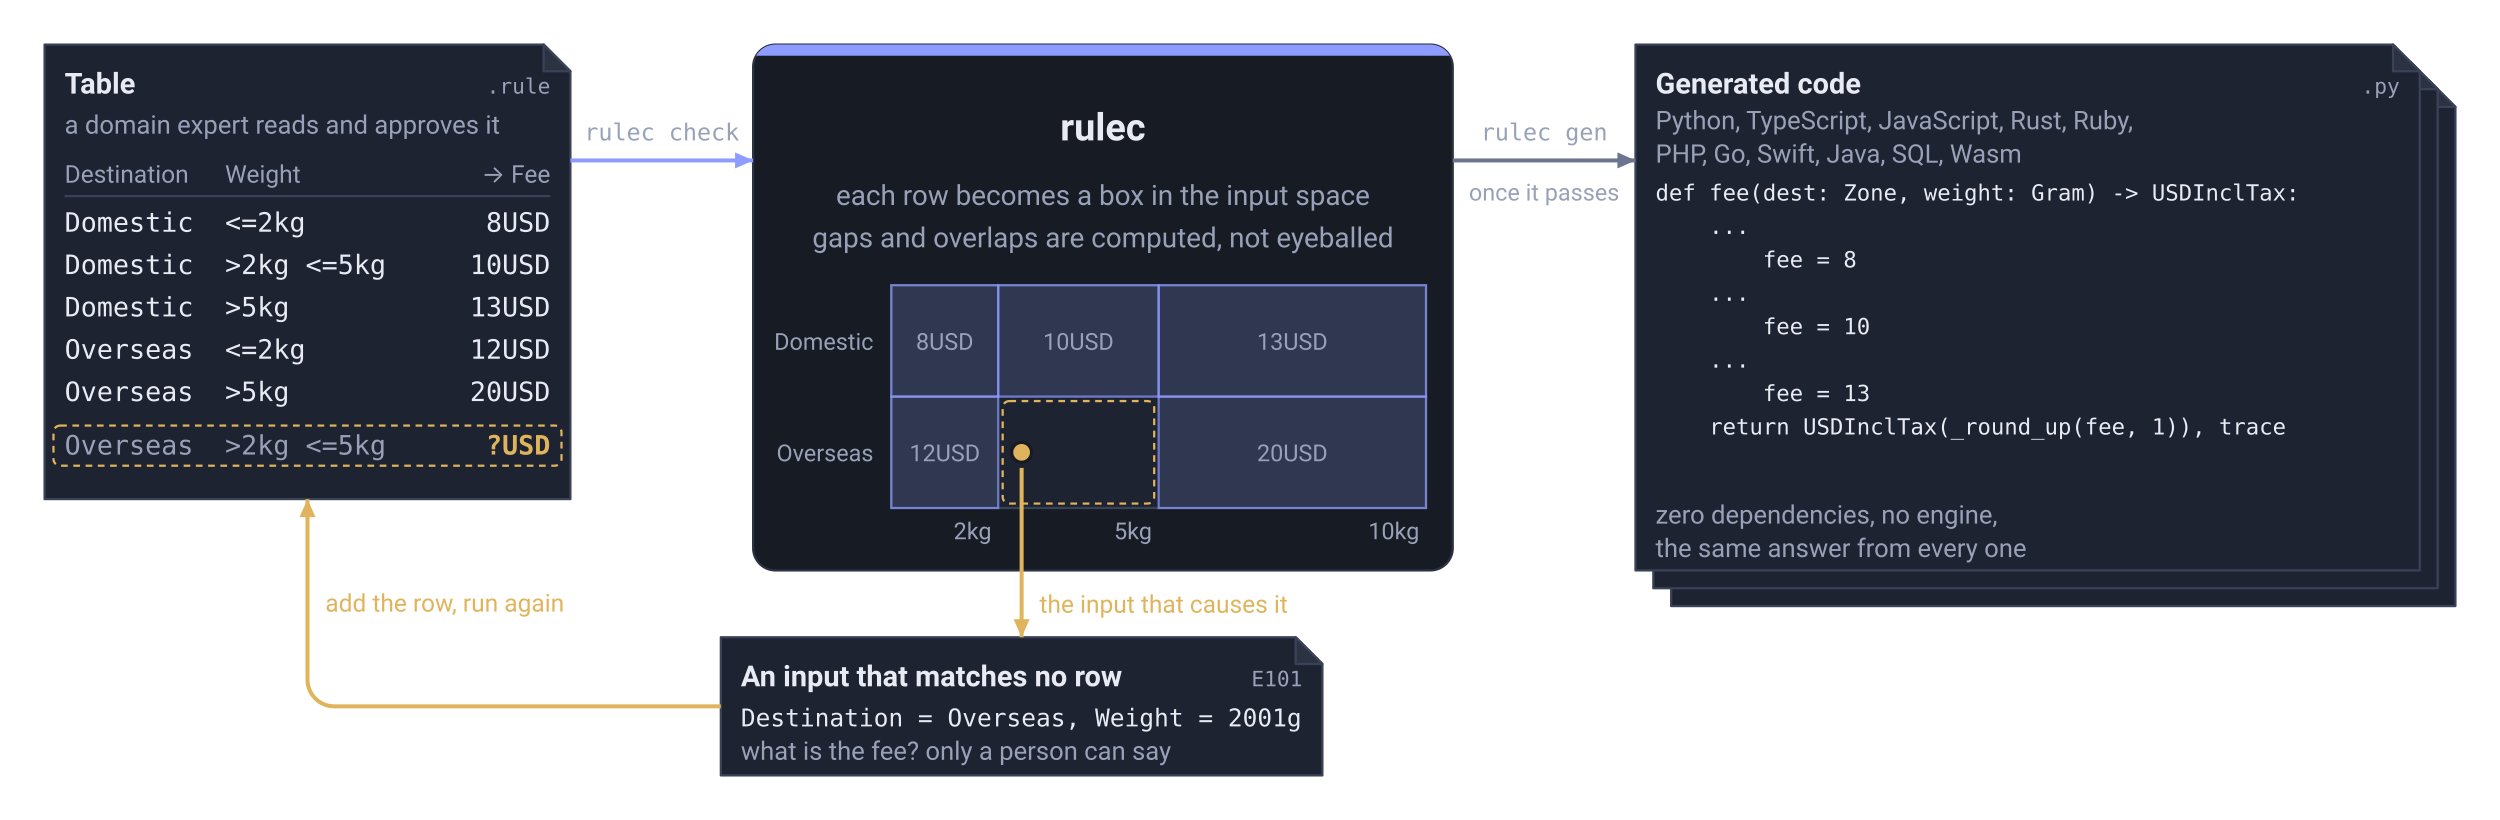
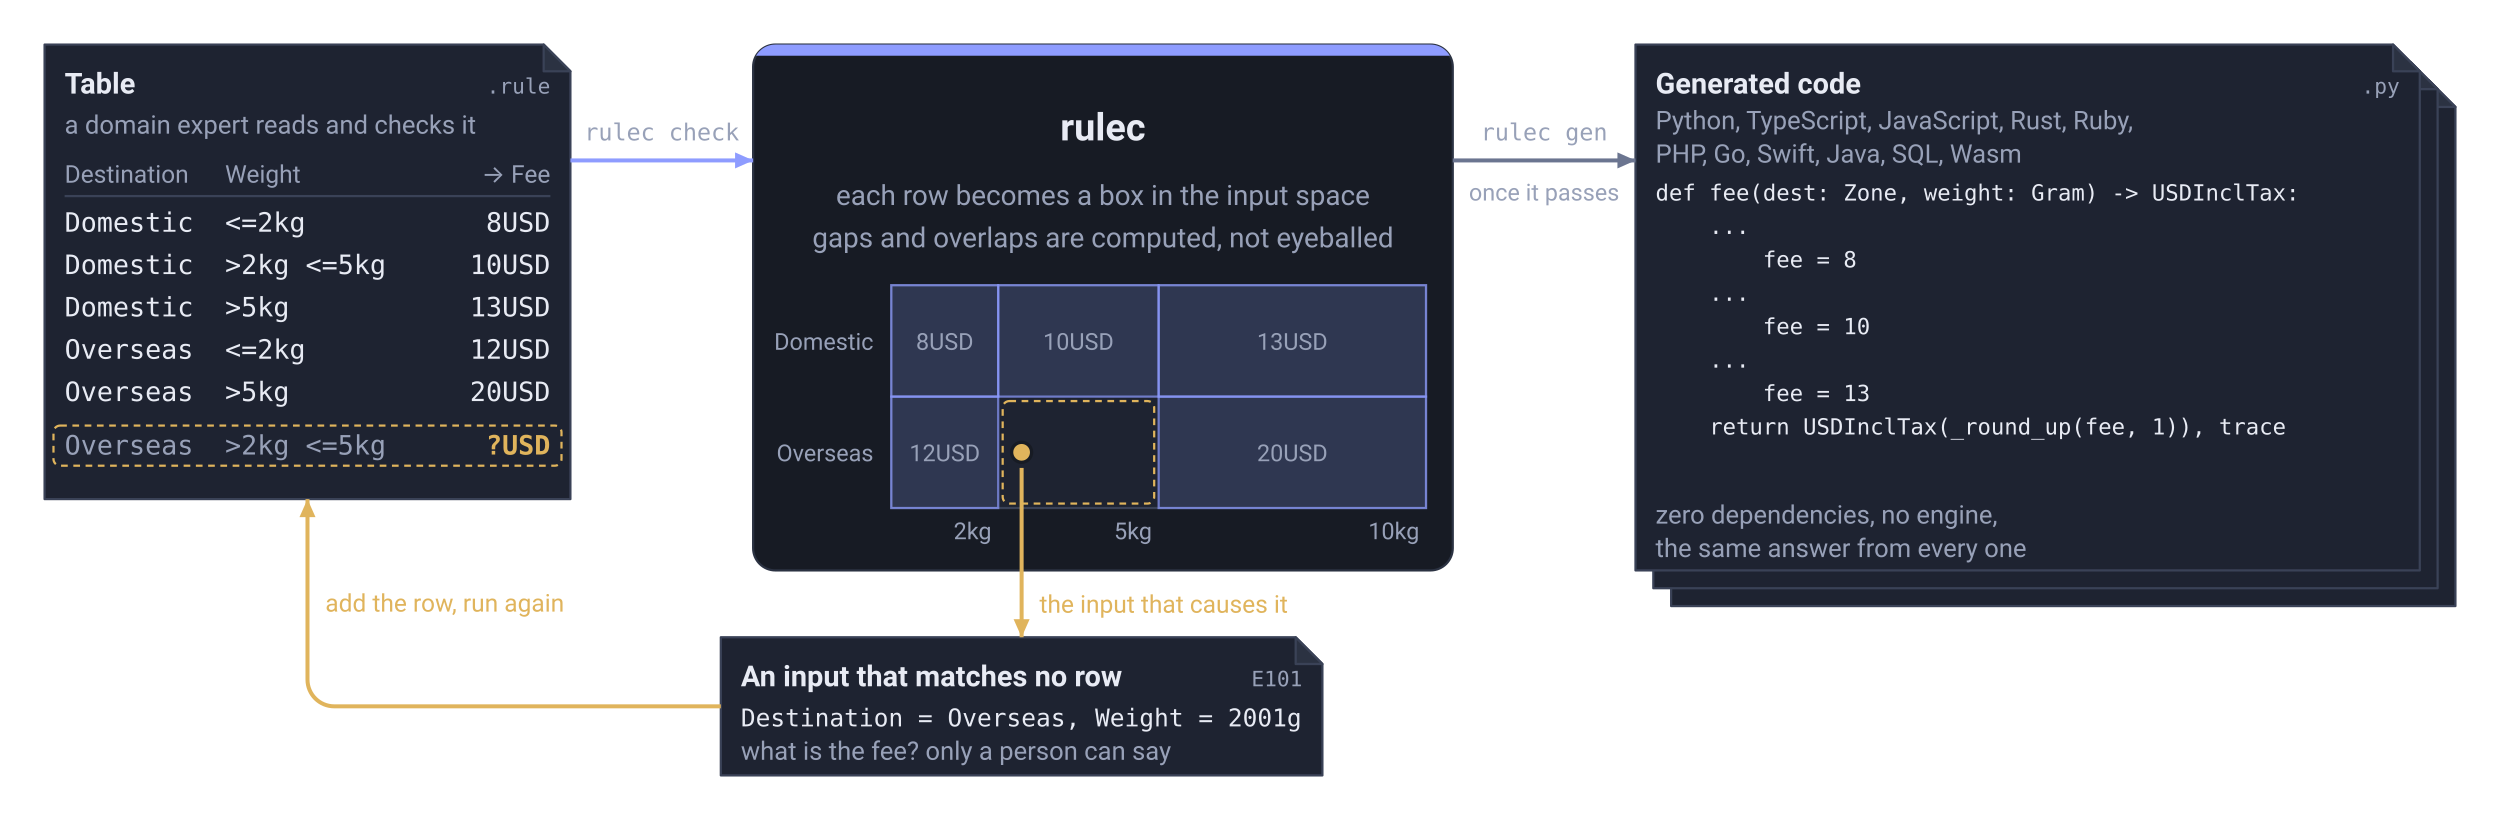
<svg xmlns="http://www.w3.org/2000/svg" viewBox="0 0 1122 368" role="img" aria-label="Write the table. rulec turns each row into a box in the input space and proves by computation that the boxes leave no gap and no overlap. If there is a gap, back comes the input that falls through it (Destination = Overseas, Weight = 2001g): add the row and run again - only what the fee is takes a person. Only a proved table generates, and what comes out is dependency-free Python, TypeScript, JavaScript, Rust, Ruby, PHP, Go, Swift, Java, SQL, Wasm and NumPy." font-family="-apple-system, BlinkMacSystemFont, &quot;Hiragino Sans&quot;, &quot;Noto Sans JP&quot;, &quot;Yu Gothic&quot;, Meiryo, &quot;Segoe UI&quot;, Roboto, sans-serif">
  <defs>
    <marker id="head-neutral" viewBox="0 0 10 10" refX="9" refY="5" markerWidth="9" markerHeight="9" markerUnits="userSpaceOnUse" orient="auto">
      <path d="M0,1 L9,5 L0,9 Z" fill="#6b7590" />
    </marker>
    <marker id="head-accent" viewBox="0 0 10 10" refX="9" refY="5" markerWidth="9" markerHeight="9" markerUnits="userSpaceOnUse" orient="auto">
      <path d="M0,1 L9,5 L0,9 Z" fill="#8e9cff" />
    </marker>
    <marker id="head-human" viewBox="0 0 10 10" refX="9" refY="5" markerWidth="9" markerHeight="9" markerUnits="userSpaceOnUse" orient="auto">
      <path d="M0,1 L9,5 L0,9 Z" fill="#e0b45c" />
    </marker>
  </defs>
  <path d="M20,20 H244 L256,32 V224 H20 Z" fill="#1e2331" stroke="#3a4257" stroke-linejoin="round" />
  <path d="M244,20 V32 H256 Z" fill="#2b3242" stroke="#3a4257" stroke-linejoin="round" />
  <text x="29" y="42" font-size="13" font-weight="600" text-anchor="start" fill="#e8ebf4">Table</text>
  <text x="247" y="42" font-size="9.5" font-weight="400" text-anchor="end" fill="#98a1b8" font-family="ui-monospace, SFMono-Regular, Menlo, Consolas, monospace">.rule</text>
-   <text x="29" y="60" font-size="11.5" font-weight="400" text-anchor="start" fill="#98a1b8">a domain expert reads and approves it</text>
+   <text x="29" y="60" font-size="11.5" font-weight="400" text-anchor="start" fill="#98a1b8">a domain expert reads and checks it</text>
  <text x="29" y="82" font-size="11" font-weight="400" text-anchor="start" fill="#98a1b8">Destination</text>
  <text x="101" y="82" font-size="11" font-weight="400" text-anchor="start" fill="#98a1b8">Weight</text>
  <text x="247" y="82" font-size="11" font-weight="400" text-anchor="end" fill="#98a1b8">→ Fee</text>
  <line x1="29" y1="88" x2="247" y2="88" stroke="#3a4257" />
  <text x="29" y="104" font-size="12" font-weight="400" text-anchor="start" fill="#e8ebf4" font-family="ui-monospace, SFMono-Regular, Menlo, Consolas, monospace">Domestic</text>
  <text x="101" y="104" font-size="12" font-weight="400" text-anchor="start" fill="#e8ebf4" font-family="ui-monospace, SFMono-Regular, Menlo, Consolas, monospace">&lt;=2kg</text>
  <text x="247" y="104" font-size="12" font-weight="400" text-anchor="end" fill="#e8ebf4" font-family="ui-monospace, SFMono-Regular, Menlo, Consolas, monospace">8USD</text>
  <text x="29" y="123" font-size="12" font-weight="400" text-anchor="start" fill="#e8ebf4" font-family="ui-monospace, SFMono-Regular, Menlo, Consolas, monospace">Domestic</text>
  <text x="101" y="123" font-size="12" font-weight="400" text-anchor="start" fill="#e8ebf4" font-family="ui-monospace, SFMono-Regular, Menlo, Consolas, monospace">&gt;2kg &lt;=5kg</text>
  <text x="247" y="123" font-size="12" font-weight="400" text-anchor="end" fill="#e8ebf4" font-family="ui-monospace, SFMono-Regular, Menlo, Consolas, monospace">10USD</text>
  <text x="29" y="142" font-size="12" font-weight="400" text-anchor="start" fill="#e8ebf4" font-family="ui-monospace, SFMono-Regular, Menlo, Consolas, monospace">Domestic</text>
  <text x="101" y="142" font-size="12" font-weight="400" text-anchor="start" fill="#e8ebf4" font-family="ui-monospace, SFMono-Regular, Menlo, Consolas, monospace">&gt;5kg</text>
  <text x="247" y="142" font-size="12" font-weight="400" text-anchor="end" fill="#e8ebf4" font-family="ui-monospace, SFMono-Regular, Menlo, Consolas, monospace">13USD</text>
  <text x="29" y="161" font-size="12" font-weight="400" text-anchor="start" fill="#e8ebf4" font-family="ui-monospace, SFMono-Regular, Menlo, Consolas, monospace">Overseas</text>
  <text x="101" y="161" font-size="12" font-weight="400" text-anchor="start" fill="#e8ebf4" font-family="ui-monospace, SFMono-Regular, Menlo, Consolas, monospace">&lt;=2kg</text>
  <text x="247" y="161" font-size="12" font-weight="400" text-anchor="end" fill="#e8ebf4" font-family="ui-monospace, SFMono-Regular, Menlo, Consolas, monospace">12USD</text>
  <text x="29" y="180" font-size="12" font-weight="400" text-anchor="start" fill="#e8ebf4" font-family="ui-monospace, SFMono-Regular, Menlo, Consolas, monospace">Overseas</text>
  <text x="101" y="180" font-size="12" font-weight="400" text-anchor="start" fill="#e8ebf4" font-family="ui-monospace, SFMono-Regular, Menlo, Consolas, monospace">&gt;5kg</text>
  <text x="247" y="180" font-size="12" font-weight="400" text-anchor="end" fill="#e8ebf4" font-family="ui-monospace, SFMono-Regular, Menlo, Consolas, monospace">20USD</text>
  <rect x="24" y="191" width="228" height="18" rx="3" fill="none" stroke="#e0b45c" stroke-width="1" stroke-dasharray="3 2.5" />
  <text x="29" y="204" font-size="12" font-weight="400" text-anchor="start" fill="#98a1b8" font-family="ui-monospace, SFMono-Regular, Menlo, Consolas, monospace">Overseas</text>
  <text x="101" y="204" font-size="12" font-weight="400" text-anchor="start" fill="#98a1b8" font-family="ui-monospace, SFMono-Regular, Menlo, Consolas, monospace">&gt;2kg &lt;=5kg</text>
  <text x="247" y="204" font-size="12" font-weight="600" text-anchor="end" fill="#e0b45c" font-family="ui-monospace, SFMono-Regular, Menlo, Consolas, monospace">?USD</text>
  <clipPath id="clip-rulec">
    <rect x="338" y="20" width="314" height="236" rx="10" />
  </clipPath>
  <rect x="338" y="20" width="314" height="236" rx="10" fill="#171b24" stroke="#2b3242" />
  <rect x="338" y="20" width="314" height="5" fill="#8e9cff" clip-path="url(#clip-rulec)" />
  <text x="495.0" y="63" font-size="17" font-weight="700" text-anchor="middle" fill="#e8ebf4">rulec</text>
  <text x="495.0" y="92" font-size="12.5" font-weight="400" text-anchor="middle" fill="#98a1b8">each row becomes a box in the input space</text>
  <text x="495.0" y="111" font-size="12.5" font-weight="400" text-anchor="middle" fill="#98a1b8">gaps and overlaps are computed, not eyeballed</text>
  <rect x="400" y="128" width="240" height="100" fill="#1e2331" stroke="#3a4257" />
  <rect x="400.0" y="128.0" width="48.0" height="50.0" fill="#8e9cff" fill-opacity="0.16" stroke="#8e9cff" stroke-opacity="0.7" />
  <text x="424.0" y="157.0" font-size="10.5" font-weight="400" text-anchor="middle" fill="#98a1b8">8USD</text>
  <rect x="448.0" y="128.0" width="72.0" height="50.0" fill="#8e9cff" fill-opacity="0.16" stroke="#8e9cff" stroke-opacity="0.7" />
  <text x="484.0" y="157.0" font-size="10.5" font-weight="400" text-anchor="middle" fill="#98a1b8">10USD</text>
  <rect x="520.0" y="128.0" width="120.0" height="50.0" fill="#8e9cff" fill-opacity="0.16" stroke="#8e9cff" stroke-opacity="0.7" />
  <text x="580.0" y="157.0" font-size="10.5" font-weight="400" text-anchor="middle" fill="#98a1b8">13USD</text>
  <rect x="400.0" y="178.0" width="48.0" height="50.0" fill="#8e9cff" fill-opacity="0.16" stroke="#8e9cff" stroke-opacity="0.7" />
  <text x="424.0" y="207.0" font-size="10.5" font-weight="400" text-anchor="middle" fill="#98a1b8">12USD</text>
  <rect x="520.0" y="178.0" width="120.0" height="50.0" fill="#8e9cff" fill-opacity="0.16" stroke="#8e9cff" stroke-opacity="0.7" />
  <text x="580.0" y="207.0" font-size="10.5" font-weight="400" text-anchor="middle" fill="#98a1b8">20USD</text>
  <rect x="450.0" y="180.0" width="68.0" height="46.0" rx="3" fill="none" stroke="#e0b45c" stroke-width="1" stroke-dasharray="3 2.5" />
  <text x="392" y="157.0" font-size="10.5" font-weight="400" text-anchor="end" fill="#98a1b8">Domestic</text>
  <text x="392" y="207.0" font-size="10.5" font-weight="400" text-anchor="end" fill="#98a1b8">Overseas</text>
  <text x="445.0" y="242" font-size="10.5" font-weight="400" text-anchor="end" fill="#98a1b8">2kg</text>
  <text x="517.0" y="242" font-size="10.5" font-weight="400" text-anchor="end" fill="#98a1b8">5kg</text>
  <text x="637.0" y="242" font-size="10.5" font-weight="400" text-anchor="end" fill="#98a1b8">10kg</text>
  <circle cx="458.5" cy="203.0" r="4.5" fill="#e0b45c" stroke="#171b24" stroke-width="1.5" />
  <path d="M750,36 H1090 L1102,48 V272 H750 Z" fill="#1e2331" stroke="#3a4257" stroke-linejoin="round" />
  <path d="M1090,36 V48 H1102 Z" fill="#2b3242" stroke="#3a4257" stroke-linejoin="round" />
  <path d="M742,28 H1082 L1094,40 V264 H742 Z" fill="#1e2331" stroke="#3a4257" stroke-linejoin="round" />
  <path d="M1082,28 V40 H1094 Z" fill="#2b3242" stroke="#3a4257" stroke-linejoin="round" />
  <path d="M734,20 H1074 L1086,32 V256 H734 Z" fill="#1e2331" stroke="#3a4257" stroke-linejoin="round" />
  <path d="M1074,20 V32 H1086 Z" fill="#2b3242" stroke="#3a4257" stroke-linejoin="round" />
  <text x="743" y="42" font-size="13" font-weight="600" text-anchor="start" fill="#e8ebf4">Generated code</text>
  <text x="1077" y="42" font-size="9.5" font-weight="400" text-anchor="end" fill="#98a1b8" font-family="ui-monospace, SFMono-Regular, Menlo, Consolas, monospace">.py</text>
  <text x="743" y="58" font-size="11.5" font-weight="400" text-anchor="start" fill="#98a1b8">Python, TypeScript, JavaScript, Rust, Ruby,</text>
  <text x="743" y="73" font-size="11.5" font-weight="400" text-anchor="start" fill="#98a1b8">PHP, Go, Swift, Java, SQL, Wasm</text>
  <text x="743" y="90" font-size="10" font-weight="400" text-anchor="start" fill="#e8ebf4" font-family="ui-monospace, SFMono-Regular, Menlo, Consolas, monospace" xml:space="preserve" style="white-space:pre">def fee(dest: Zone, weight: Gram) -&gt; USDInclTax:</text>
  <text x="743" y="105" font-size="10" font-weight="400" text-anchor="start" fill="#e8ebf4" font-family="ui-monospace, SFMono-Regular, Menlo, Consolas, monospace" xml:space="preserve" style="white-space:pre">    ...</text>
  <text x="743" y="120" font-size="10" font-weight="400" text-anchor="start" fill="#e8ebf4" font-family="ui-monospace, SFMono-Regular, Menlo, Consolas, monospace" xml:space="preserve" style="white-space:pre">        fee = 8</text>
  <text x="743" y="135" font-size="10" font-weight="400" text-anchor="start" fill="#e8ebf4" font-family="ui-monospace, SFMono-Regular, Menlo, Consolas, monospace" xml:space="preserve" style="white-space:pre">    ...</text>
  <text x="743" y="150" font-size="10" font-weight="400" text-anchor="start" fill="#e8ebf4" font-family="ui-monospace, SFMono-Regular, Menlo, Consolas, monospace" xml:space="preserve" style="white-space:pre">        fee = 10</text>
  <text x="743" y="165" font-size="10" font-weight="400" text-anchor="start" fill="#e8ebf4" font-family="ui-monospace, SFMono-Regular, Menlo, Consolas, monospace" xml:space="preserve" style="white-space:pre">    ...</text>
  <text x="743" y="180" font-size="10" font-weight="400" text-anchor="start" fill="#e8ebf4" font-family="ui-monospace, SFMono-Regular, Menlo, Consolas, monospace" xml:space="preserve" style="white-space:pre">        fee = 13</text>
  <text x="743" y="195" font-size="10" font-weight="400" text-anchor="start" fill="#e8ebf4" font-family="ui-monospace, SFMono-Regular, Menlo, Consolas, monospace" xml:space="preserve" style="white-space:pre">    return USDInclTax(_round_up(fee, 1)), trace</text>
  <text x="743" y="235" font-size="11.5" font-weight="400" text-anchor="start" fill="#98a1b8">zero dependencies, no engine,</text>
  <text x="743" y="250" font-size="11.5" font-weight="400" text-anchor="start" fill="#98a1b8">the same answer from every one</text>
  <path d="M323.5,286 H581.5 L593.5,298 V348 H323.5 Z" fill="#1e2331" stroke="#3a4257" stroke-linejoin="round" />
  <path d="M581.5,286 V298 H593.5 Z" fill="#2b3242" stroke="#3a4257" stroke-linejoin="round" />
  <text x="332.5" y="308" font-size="13" font-weight="600" text-anchor="start" fill="#e8ebf4">An input that matches no row</text>
  <text x="584.5" y="308" font-size="9.5" font-weight="400" text-anchor="end" fill="#98a1b8" font-family="ui-monospace, SFMono-Regular, Menlo, Consolas, monospace">E101</text>
  <text x="332.5" y="326" font-size="11" font-weight="400" text-anchor="start" fill="#e8ebf4" font-family="ui-monospace, SFMono-Regular, Menlo, Consolas, monospace">Destination = Overseas, Weight = 2001g</text>
  <text x="332.5" y="341" font-size="11.5" font-weight="400" text-anchor="start" fill="#98a1b8">what is the fee? only a person can say</text>
  <line x1="256" y1="72" x2="338" y2="72" stroke="#8e9cff" stroke-width="1.8" marker-end="url(#head-accent)" />
  <text x="297.0" y="63" font-size="10.5" font-weight="400" text-anchor="middle" fill="#98a1b8" font-family="ui-monospace, SFMono-Regular, Menlo, Consolas, monospace">rulec check</text>
  <line x1="652" y1="72" x2="734" y2="72" stroke="#6b7590" stroke-width="1.8" marker-end="url(#head-neutral)" />
  <text x="693.0" y="63" font-size="10.5" font-weight="400" text-anchor="middle" fill="#98a1b8" font-family="ui-monospace, SFMono-Regular, Menlo, Consolas, monospace">rulec gen</text>
  <text x="693.0" y="90" font-size="10.5" font-weight="400" text-anchor="middle" fill="#98a1b8">once it passes</text>
  <line x1="458.5" y1="210.0" x2="458.5" y2="286" stroke="#e0b45c" stroke-width="1.8" marker-end="url(#head-human)" />
  <text x="466.5" y="275.0" font-size="11" font-weight="400" text-anchor="start" fill="#e0b45c">the input that causes it</text>
  <path d="M323.5,317.0 H150.0 A12,12 0 0 1 138.0,305.0 V224" fill="none" stroke="#e0b45c" stroke-width="1.8" marker-end="url(#head-human)" />
  <text x="146.0" y="274.5" font-size="11" font-weight="400" text-anchor="start" fill="#e0b45c">add the row, run again</text>
</svg>
